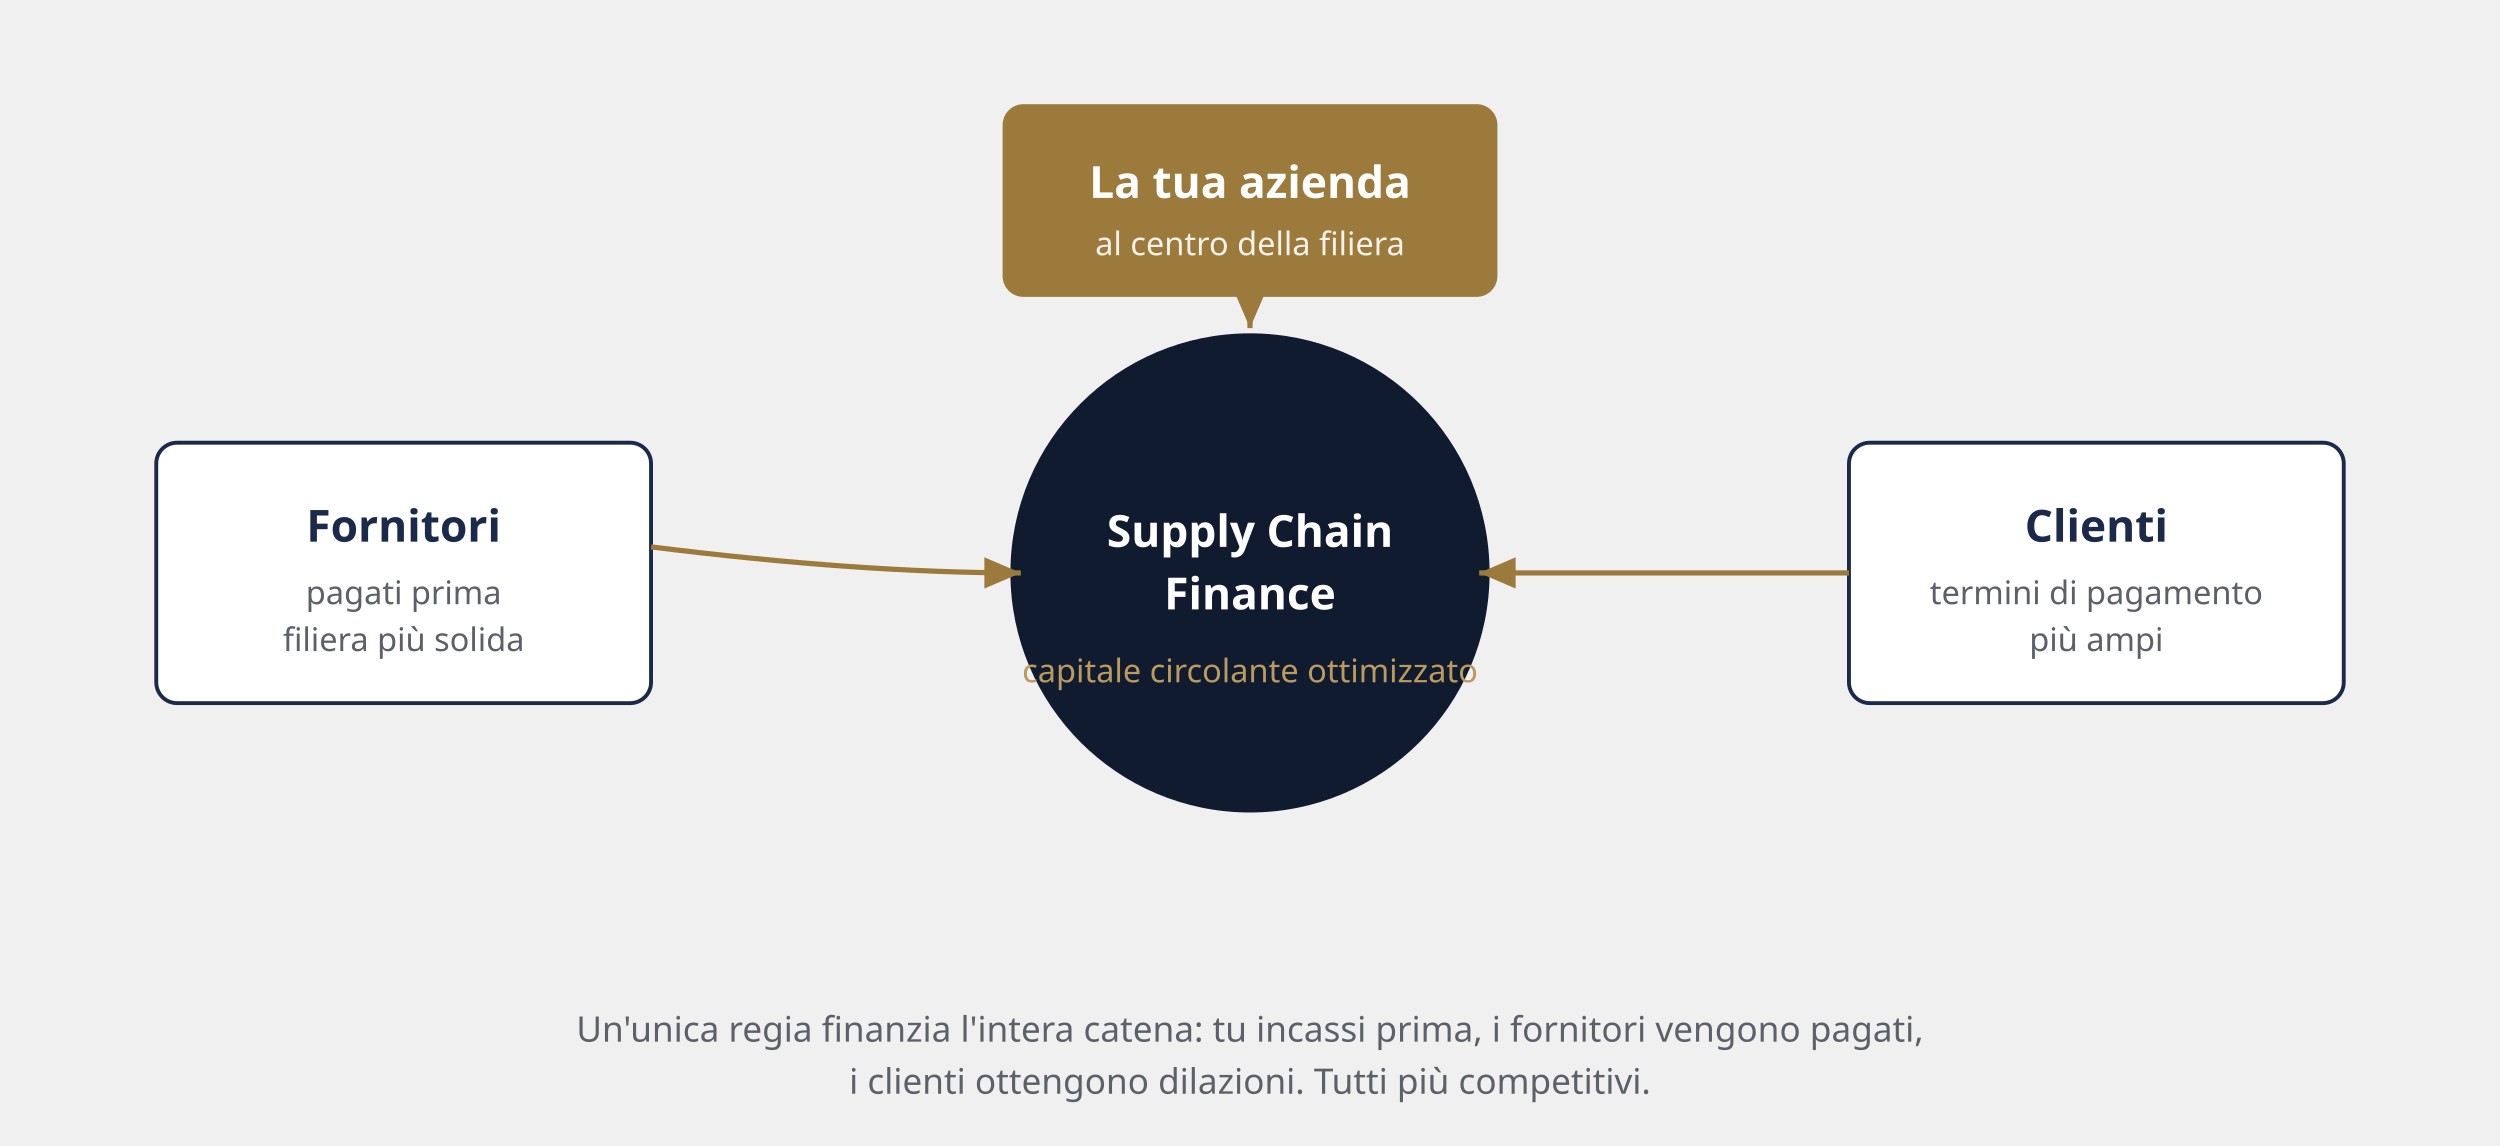
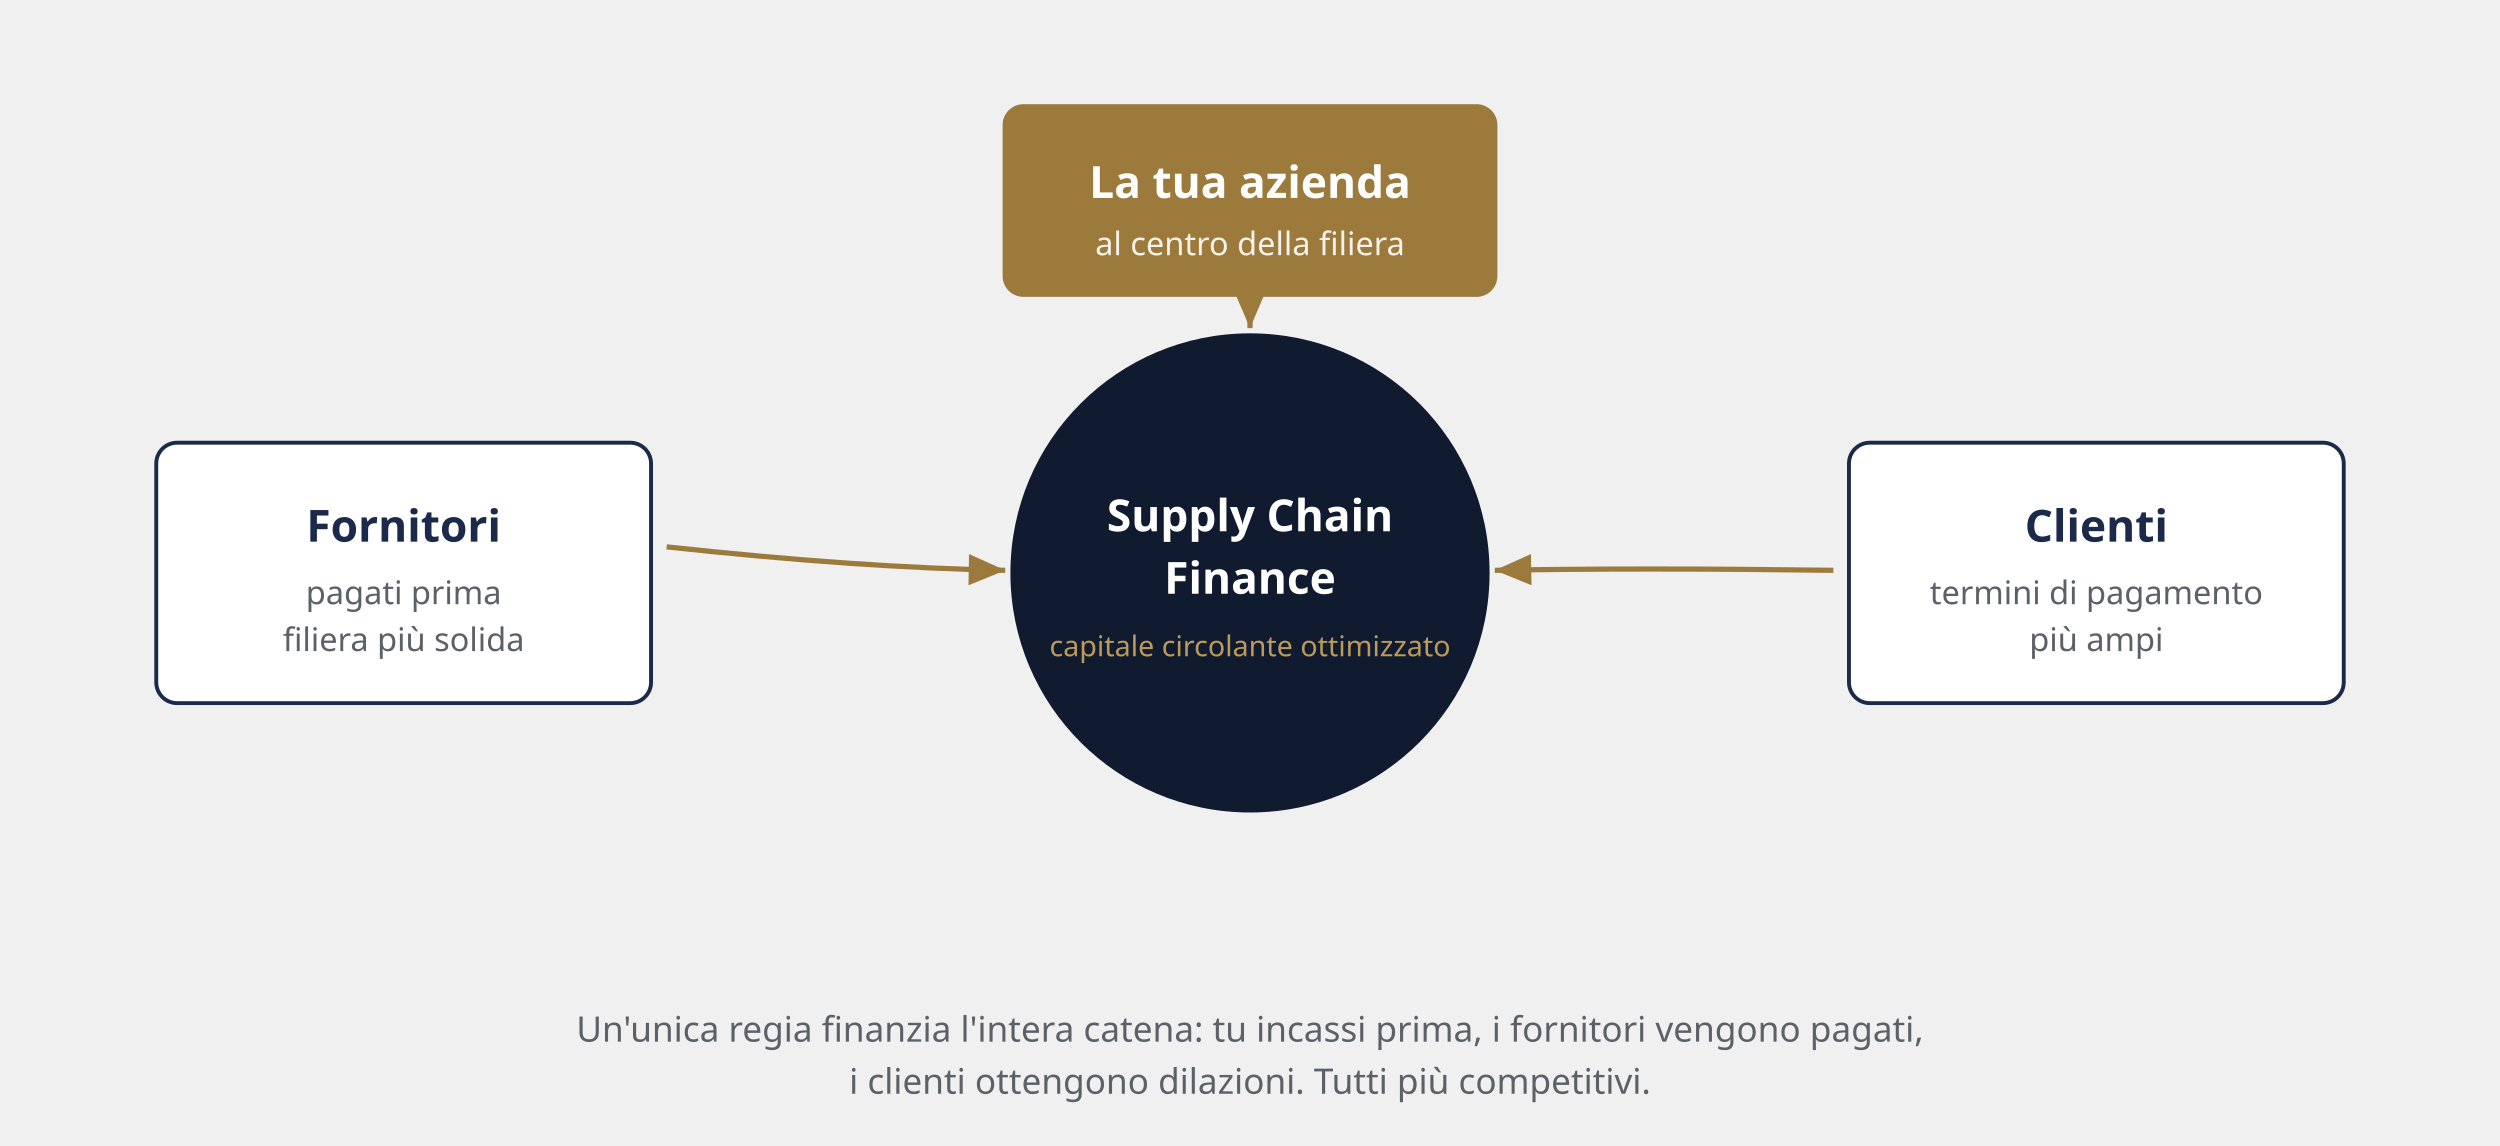
<svg xmlns="http://www.w3.org/2000/svg" viewBox="0 0 960 440" font-family="'Hanken Grotesk',system-ui,sans-serif">
  <defs>
    <marker id="a2" markerWidth="10" markerHeight="10" refX="7" refY="3" orient="auto">
      <path d="M0,0 L7,3 L0,6 Z" fill="#9C7A3C" />
    </marker>
  </defs>
  <circle cx="480" cy="220" r="92" fill="#101B30" />
-   <text x="480" y="210" text-anchor="middle" fill="#fff" font-size="17" font-weight="700">Supply Chain</text>
-   <text x="480" y="234" text-anchor="middle" fill="#fff" font-size="17" font-weight="700">Finance</text>
-   <text x="480" y="262" text-anchor="middle" fill="#BB9A5C" font-size="12.5">capitale circolante ottimizzato</text>
+   <text x="480" y="204" text-anchor="middle" fill="#fff" font-size="17" font-weight="700">Supply Chain</text>
+   <text x="480" y="228" text-anchor="middle" fill="#fff" font-size="17" font-weight="700">Finance</text>
+   <text x="480" y="252" text-anchor="middle" fill="#BB9A5C" font-size="11">capitale circolante ottimizzato</text>
  <g>
    <rect x="60" y="170" width="190" height="100" rx="8" fill="#fff" stroke="#1B2A4A" stroke-width="1.5" />
    <text x="155" y="208" text-anchor="middle" fill="#1B2A4A" font-size="17" font-weight="700">Fornitori</text>
    <text x="155" y="232" text-anchor="middle" fill="#5C6068" font-size="12.5">pagati prima</text>
    <text x="155" y="250" text-anchor="middle" fill="#5C6068" font-size="12.5">filiera più solida</text>
  </g>
  <g>
    <rect x="710" y="170" width="190" height="100" rx="8" fill="#fff" stroke="#1B2A4A" stroke-width="1.5" />
    <text x="805" y="208" text-anchor="middle" fill="#1B2A4A" font-size="17" font-weight="700">Clienti</text>
    <text x="805" y="232" text-anchor="middle" fill="#5C6068" font-size="12.5">termini di pagamento</text>
    <text x="805" y="250" text-anchor="middle" fill="#5C6068" font-size="12.5">più ampi</text>
  </g>
  <g>
    <rect x="385" y="40" width="190" height="74" rx="8" fill="#9C7A3C" />
    <text x="480" y="76" text-anchor="middle" fill="#fff" font-size="17" font-weight="700">La tua azienda</text>
    <text x="480" y="98" text-anchor="middle" fill="#fff" font-size="12.5" opacity=".9">al centro della filiera</text>
  </g>
-   <path d="M250 210 Q330 220 392 220" fill="none" stroke="#9C7A3C" stroke-width="2" marker-end="url(#a2)" />
-   <path d="M710 220 Q630 220 568 220" fill="none" stroke="#9C7A3C" stroke-width="2" marker-end="url(#a2)" />
+   <path d="M256 210 Q330 218 386 219" fill="none" stroke="#9C7A3C" stroke-width="2" marker-end="url(#a2)" />
+   <path d="M704 219 Q630 218 574 219" fill="none" stroke="#9C7A3C" stroke-width="2" marker-end="url(#a2)" />
  <path d="M480 114 L480 126" fill="none" stroke="#9C7A3C" stroke-width="2" marker-end="url(#a2)" />
  <text x="480" y="400" text-anchor="middle" fill="#5C6068" font-size="13.5">Un'unica regia finanzia l'intera catena: tu incassi prima, i fornitori vengono pagati,</text>
  <text x="480" y="420" text-anchor="middle" fill="#5C6068" font-size="13.5">i clienti ottengono dilazioni. Tutti più competitivi.</text>
</svg>
